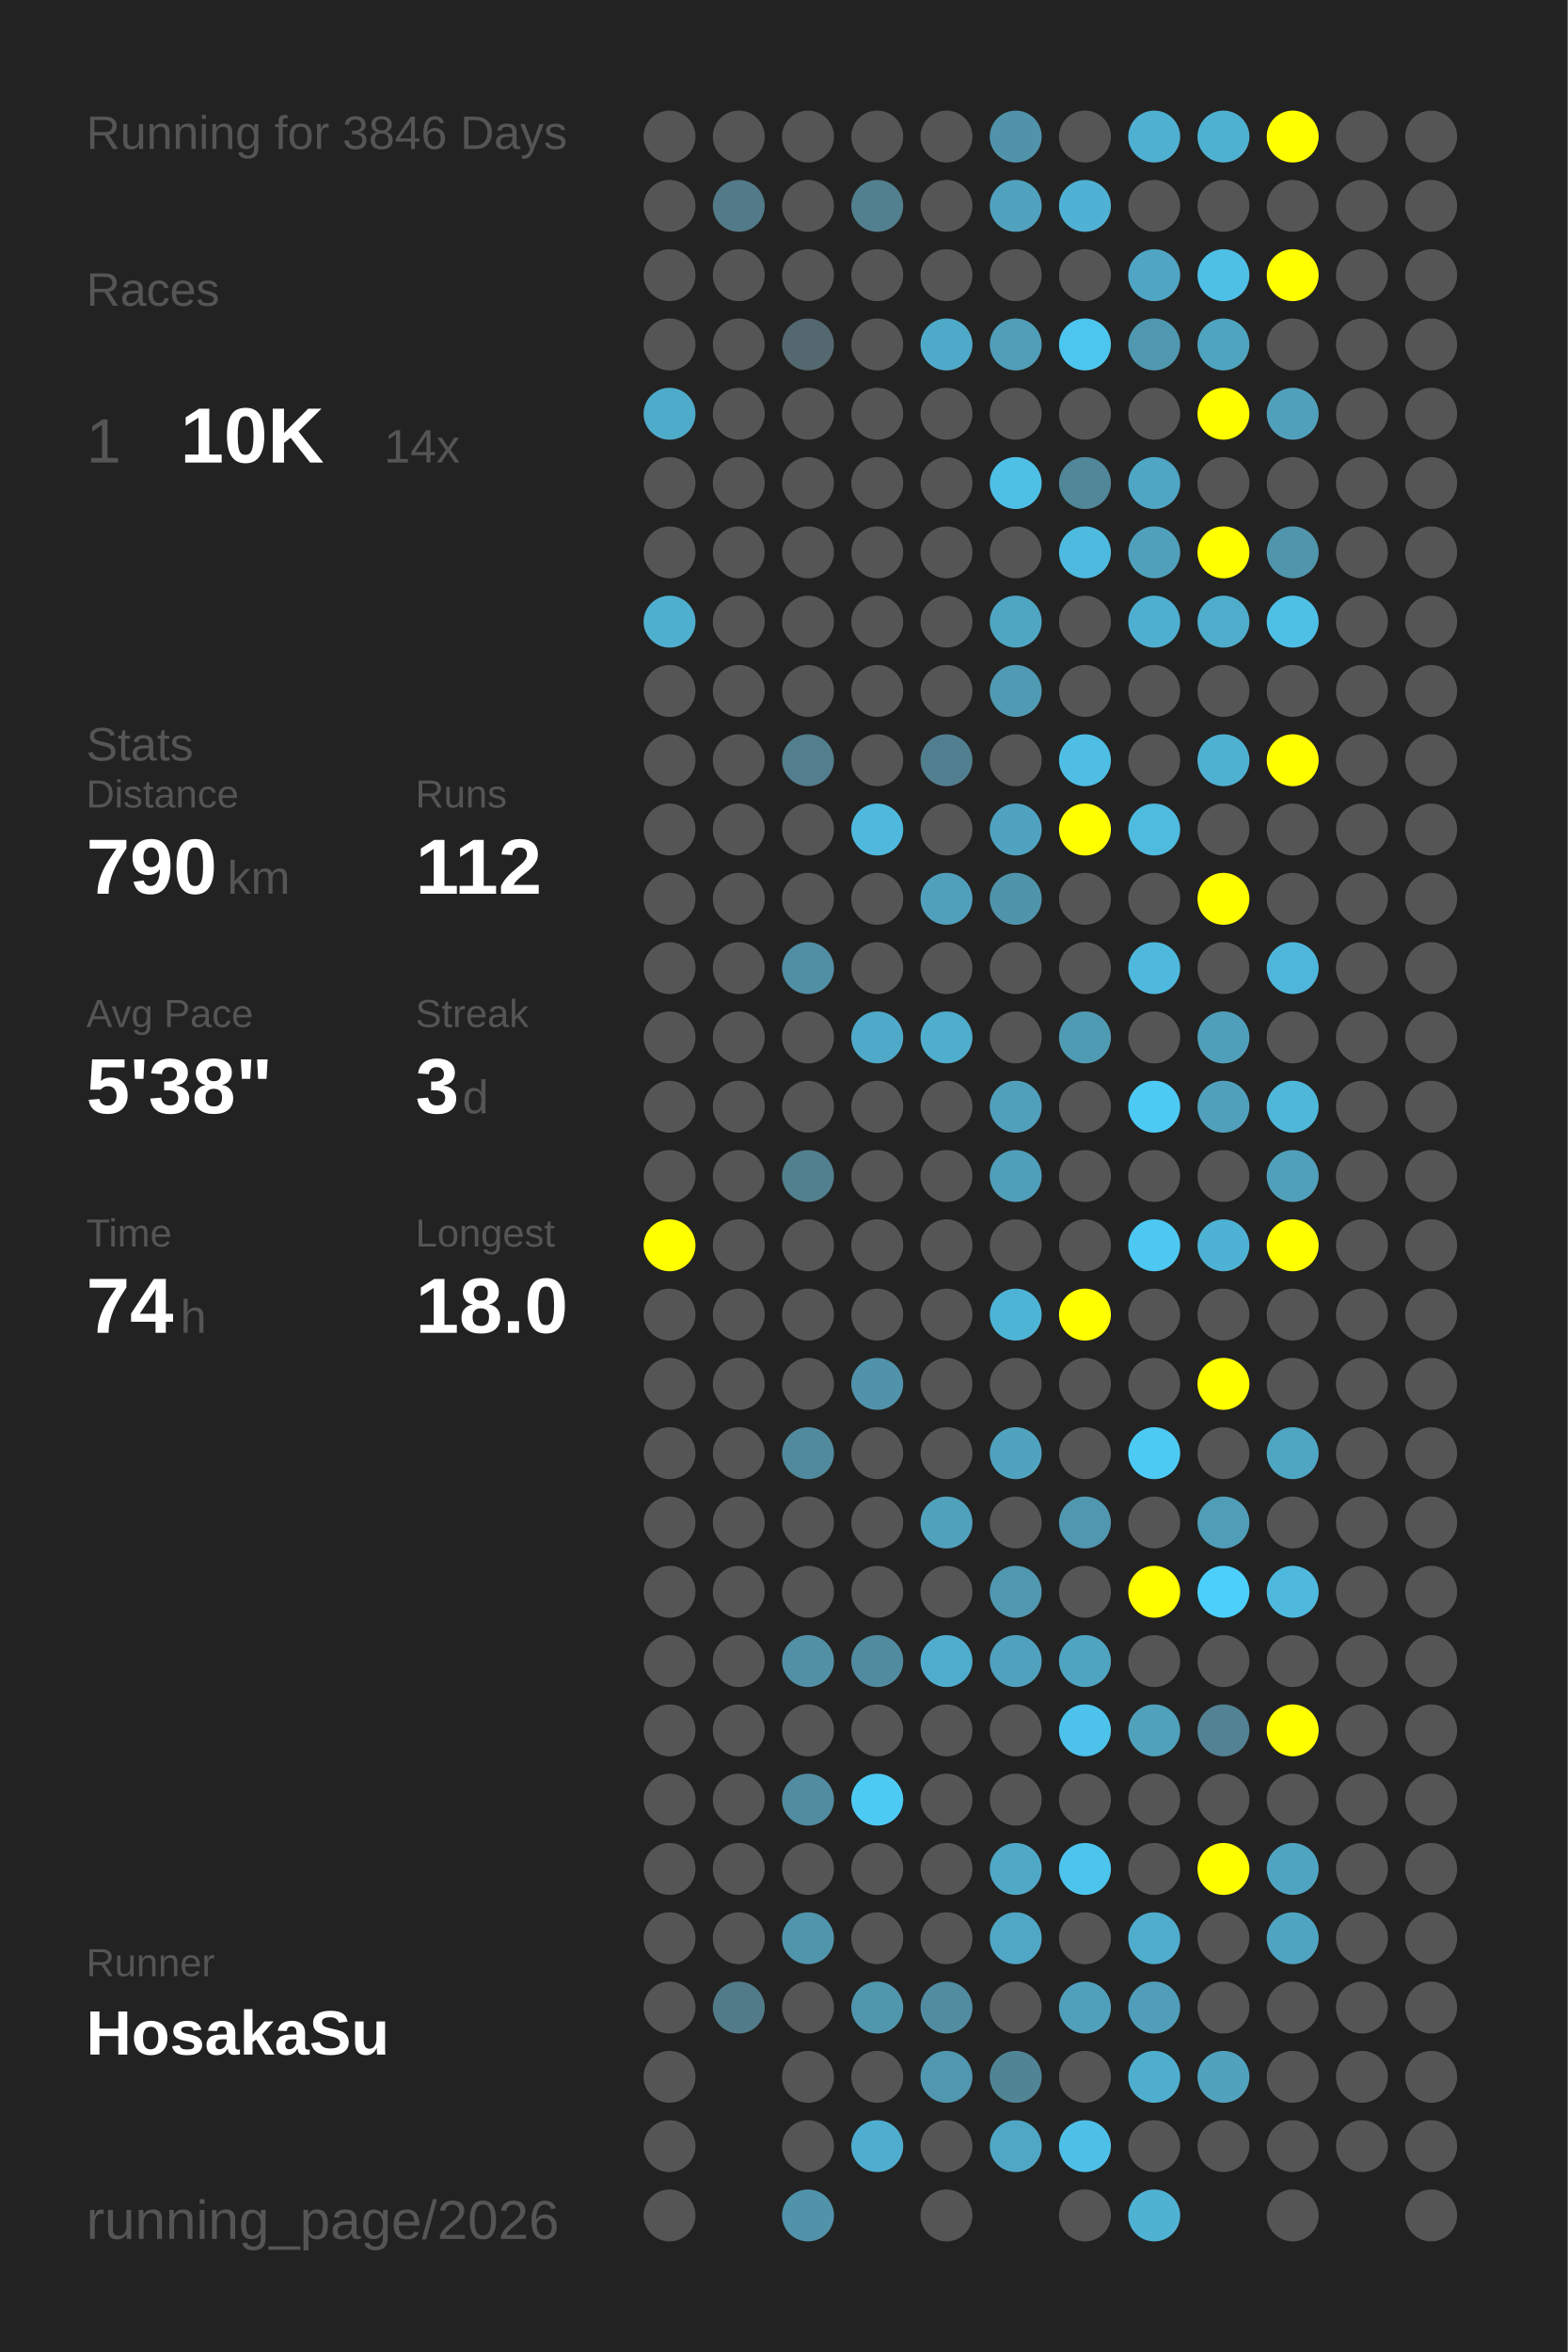
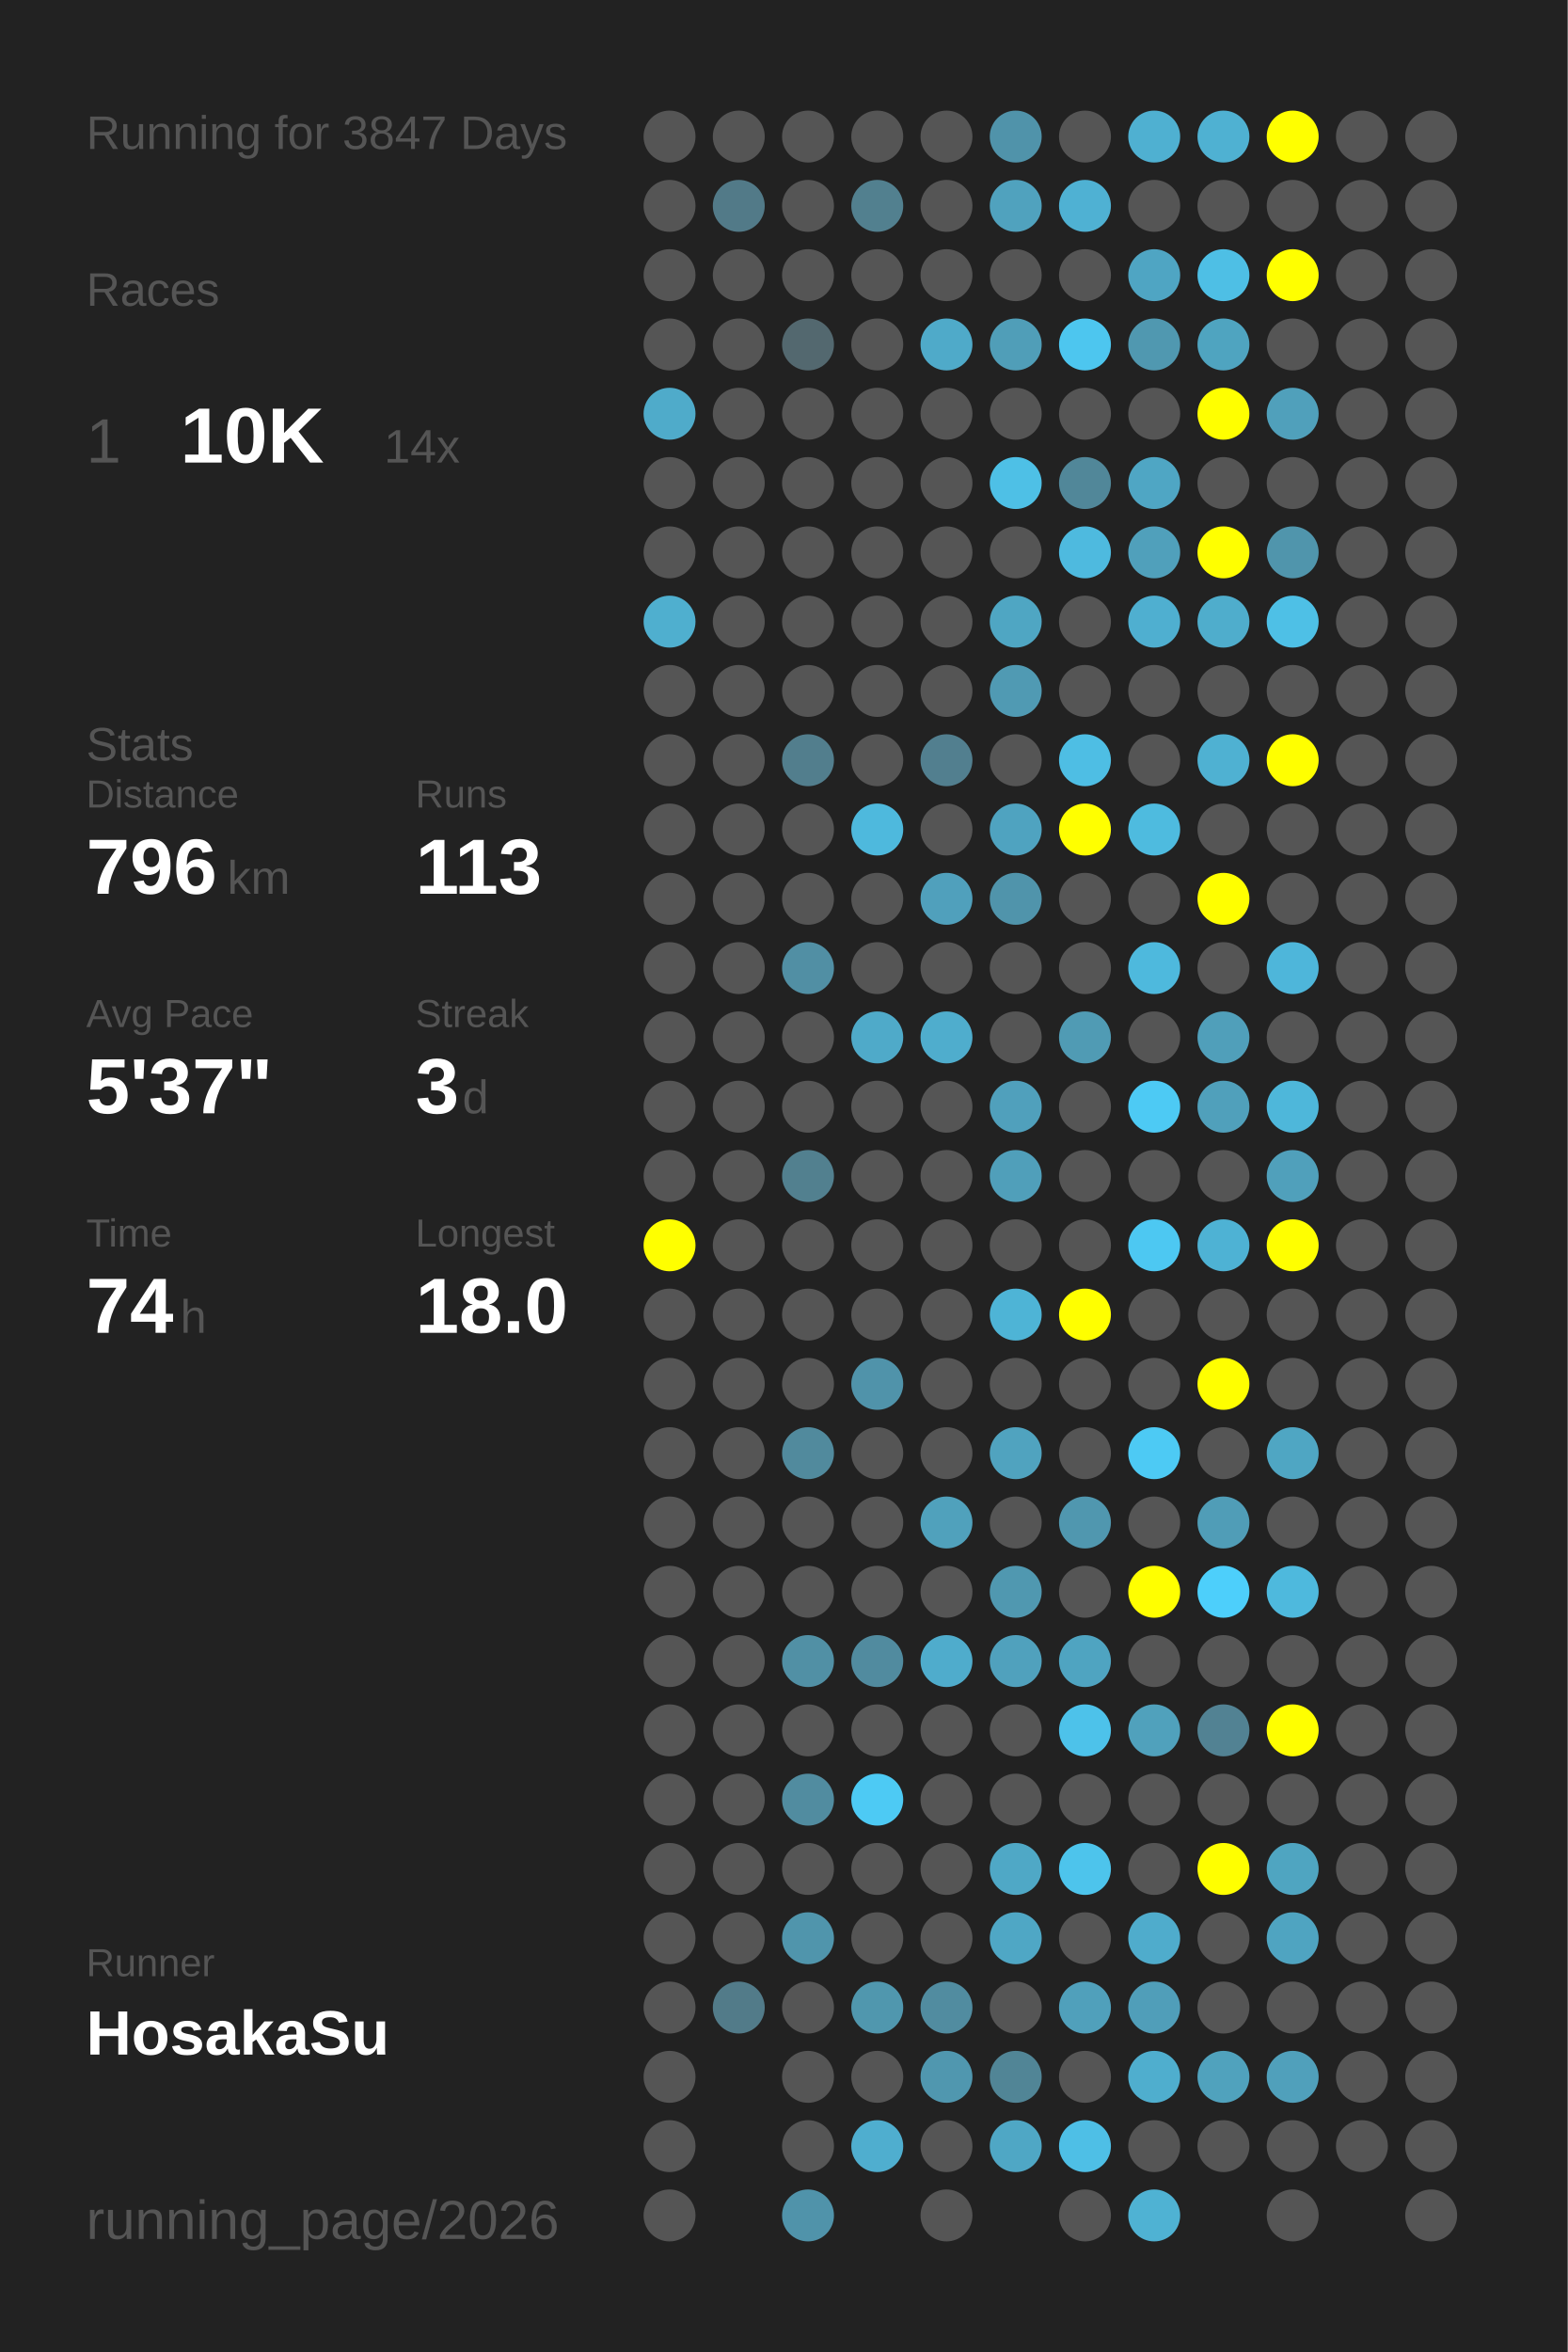
<svg xmlns="http://www.w3.org/2000/svg" baseProfile="full" height="300mm" version="1.1" viewBox="0,0,200,300" width="200mm">
  <defs />
  <rect fill="#222222" height="300" width="200" x="0" y="0" />
-   <text fill="#555555" style="font-size:6px; font-family:Arial;" x="11" y="19">Running for 3846 Days</text>
+   <text fill="#555555" style="font-size:6px; font-family:Arial;" x="11" y="19">Running for 3847 Days</text>
  <text fill="#555555" style="font-size:6px; font-family:Arial;" x="11" y="39">Races</text>
  <text fill="#555555" style="font-size:8px; font-family:Arial;" x="11" y="59">1</text>
  <text fill="#FFFFFF" style="font-size:10px; font-family:Arial; font-weight:bold;" x="23" y="59">10K</text>
  <text fill="#555555" style="font-size:6px; font-family:Arial;" x="49" y="59">14x</text>
  <text fill="#555555" style="font-size:6px; font-family:Arial;" x="11" y="97">Stats</text>
  <text fill="#555555" style="font-size:5px; font-family:Arial;" x="11" y="103">Distance</text>
-   <text fill="#FFFFFF" style="font-size:10px; font-family:Arial; font-weight:bold;" x="11" y="114">790</text>
+   <text fill="#FFFFFF" style="font-size:10px; font-family:Arial; font-weight:bold;" x="11" y="114">796</text>
  <text fill="#555555" style="font-size:6px; font-family:Arial;" x="29" y="114">km</text>
  <text fill="#555555" style="font-size:5px; font-family:Arial;" x="53" y="103">Runs</text>
-   <text fill="#FFFFFF" style="font-size:10px; font-family:Arial; font-weight:bold;" x="53" y="114">112</text>
+   <text fill="#FFFFFF" style="font-size:10px; font-family:Arial; font-weight:bold;" x="53" y="114">113</text>
  <text fill="#555555" style="font-size:5px; font-family:Arial;" x="11" y="131">Avg Pace</text>
-   <text fill="#FFFFFF" style="font-size:10px; font-family:Arial; font-weight:bold;" x="11" y="142">5'38"</text>
+   <text fill="#FFFFFF" style="font-size:10px; font-family:Arial; font-weight:bold;" x="11" y="142">5'37"</text>
  <text fill="#555555" style="font-size:5px; font-family:Arial;" x="53" y="131">Streak</text>
  <text fill="#FFFFFF" style="font-size:10px; font-family:Arial; font-weight:bold;" x="53" y="142">3</text>
  <text fill="#555555" style="font-size:6px; font-family:Arial;" x="59" y="142">d</text>
  <text fill="#555555" style="font-size:5px; font-family:Arial;" x="11" y="159">Time</text>
  <text fill="#FFFFFF" style="font-size:10px; font-family:Arial; font-weight:bold;" x="11" y="170">74</text>
  <text fill="#555555" style="font-size:6px; font-family:Arial;" x="23" y="170">h</text>
  <text fill="#555555" style="font-size:5px; font-family:Arial;" x="53" y="159">Longest</text>
  <text fill="#FFFFFF" style="font-size:10px; font-family:Arial; font-weight:bold;" x="53" y="170">18.0</text>
  <text fill="#555555" style="font-size:5px; font-family:Arial;" x="11" y="252.065">Runner</text>
  <text fill="#FFFFFF" style="font-size:8px; font-family:Arial; font-weight:bold;" x="11" y="262.065">HosakaSu</text>
  <text fill="#555555" style="font-size:7px; font-family:Arial;" x="11" y="285.581">running_page/2026</text>
  <circle cx="85.417" cy="17.419" fill="#555555" r="3.312" />
  <circle cx="85.417" cy="26.258" fill="#555555" r="3.312" />
  <circle cx="85.417" cy="35.097" fill="#555555" r="3.312" />
  <circle cx="85.417" cy="43.935" fill="#555555" r="3.312" />
  <circle cx="85.417" cy="52.774" fill="#4fabca" r="3.312" />
  <circle cx="85.417" cy="61.613" fill="#555555" r="3.312" />
  <circle cx="85.417" cy="70.452" fill="#555555" r="3.312" />
  <circle cx="85.417" cy="79.29" fill="#4fafcf" r="3.312" />
  <circle cx="85.417" cy="88.129" fill="#555555" r="3.312" />
  <circle cx="85.417" cy="96.968" fill="#555555" r="3.312" />
  <circle cx="85.417" cy="105.806" fill="#555555" r="3.312" />
  <circle cx="85.417" cy="114.645" fill="#555555" r="3.312" />
  <circle cx="85.417" cy="123.484" fill="#555555" r="3.312" />
  <circle cx="85.417" cy="132.323" fill="#555555" r="3.312" />
  <circle cx="85.417" cy="141.161" fill="#555555" r="3.312" />
  <circle cx="85.417" cy="150" fill="#555555" r="3.312" />
  <circle cx="85.417" cy="158.839" fill="#FFFF00" r="3.312" />
  <circle cx="85.417" cy="167.677" fill="#555555" r="3.312" />
  <circle cx="85.417" cy="176.516" fill="#555555" r="3.312" />
  <circle cx="85.417" cy="185.355" fill="#555555" r="3.312" />
  <circle cx="85.417" cy="194.194" fill="#555555" r="3.312" />
  <circle cx="85.417" cy="203.032" fill="#555555" r="3.312" />
  <circle cx="85.417" cy="211.871" fill="#555555" r="3.312" />
  <circle cx="85.417" cy="220.71" fill="#555555" r="3.312" />
  <circle cx="85.417" cy="229.548" fill="#555555" r="3.312" />
  <circle cx="85.417" cy="238.387" fill="#555555" r="3.312" />
  <circle cx="85.417" cy="247.226" fill="#555555" r="3.312" />
  <circle cx="85.417" cy="256.065" fill="#555555" r="3.312" />
  <circle cx="85.417" cy="264.903" fill="#555555" r="3.312" />
  <circle cx="85.417" cy="273.742" fill="#555555" r="3.312" />
  <circle cx="85.417" cy="282.581" fill="#555555" r="3.312" />
  <circle cx="94.25" cy="17.419" fill="#555555" r="3.312" />
  <circle cx="94.25" cy="26.258" fill="#527a88" r="3.312" />
  <circle cx="94.25" cy="35.097" fill="#555555" r="3.312" />
  <circle cx="94.25" cy="43.935" fill="#555555" r="3.312" />
  <circle cx="94.25" cy="52.774" fill="#555555" r="3.312" />
  <circle cx="94.25" cy="61.613" fill="#555555" r="3.312" />
  <circle cx="94.25" cy="70.452" fill="#555555" r="3.312" />
  <circle cx="94.25" cy="79.29" fill="#555555" r="3.312" />
  <circle cx="94.25" cy="88.129" fill="#555555" r="3.312" />
  <circle cx="94.25" cy="96.968" fill="#555555" r="3.312" />
  <circle cx="94.25" cy="105.806" fill="#555555" r="3.312" />
  <circle cx="94.25" cy="114.645" fill="#555555" r="3.312" />
  <circle cx="94.25" cy="123.484" fill="#555555" r="3.312" />
  <circle cx="94.25" cy="132.323" fill="#555555" r="3.312" />
  <circle cx="94.25" cy="141.161" fill="#555555" r="3.312" />
  <circle cx="94.25" cy="150" fill="#555555" r="3.312" />
  <circle cx="94.25" cy="158.839" fill="#555555" r="3.312" />
  <circle cx="94.25" cy="167.677" fill="#555555" r="3.312" />
  <circle cx="94.25" cy="176.516" fill="#555555" r="3.312" />
  <circle cx="94.25" cy="185.355" fill="#555555" r="3.312" />
  <circle cx="94.25" cy="194.194" fill="#555555" r="3.312" />
  <circle cx="94.25" cy="203.032" fill="#555555" r="3.312" />
  <circle cx="94.25" cy="211.871" fill="#555555" r="3.312" />
  <circle cx="94.25" cy="220.71" fill="#555555" r="3.312" />
  <circle cx="94.25" cy="229.548" fill="#555555" r="3.312" />
  <circle cx="94.25" cy="238.387" fill="#555555" r="3.312" />
  <circle cx="94.25" cy="247.226" fill="#555555" r="3.312" />
  <circle cx="94.25" cy="256.065" fill="#527b89" r="3.312" />
  <circle cx="103.083" cy="17.419" fill="#555555" r="3.312" />
  <circle cx="103.083" cy="26.258" fill="#555555" r="3.312" />
  <circle cx="103.083" cy="35.097" fill="#555555" r="3.312" />
  <circle cx="103.083" cy="43.935" fill="#53686f" r="3.312" />
  <circle cx="103.083" cy="52.774" fill="#555555" r="3.312" />
  <circle cx="103.083" cy="61.613" fill="#555555" r="3.312" />
  <circle cx="103.083" cy="70.452" fill="#555555" r="3.312" />
  <circle cx="103.083" cy="79.29" fill="#555555" r="3.312" />
  <circle cx="103.083" cy="88.129" fill="#555555" r="3.312" />
  <circle cx="103.083" cy="96.968" fill="#527e8d" r="3.312" />
  <circle cx="103.083" cy="105.806" fill="#555555" r="3.312" />
  <circle cx="103.083" cy="114.645" fill="#555555" r="3.312" />
  <circle cx="103.083" cy="123.484" fill="#518fa4" r="3.312" />
  <circle cx="103.083" cy="132.323" fill="#555555" r="3.312" />
  <circle cx="103.083" cy="141.161" fill="#555555" r="3.312" />
  <circle cx="103.083" cy="150" fill="#52808f" r="3.312" />
  <circle cx="103.083" cy="158.839" fill="#555555" r="3.312" />
  <circle cx="103.083" cy="167.677" fill="#555555" r="3.312" />
  <circle cx="103.083" cy="176.516" fill="#555555" r="3.312" />
  <circle cx="103.083" cy="185.355" fill="#518a9d" r="3.312" />
  <circle cx="103.083" cy="194.194" fill="#555555" r="3.312" />
  <circle cx="103.083" cy="203.032" fill="#555555" r="3.312" />
  <circle cx="103.083" cy="211.871" fill="#5190a5" r="3.312" />
  <circle cx="103.083" cy="220.71" fill="#555555" r="3.312" />
  <circle cx="103.083" cy="229.548" fill="#518ca0" r="3.312" />
  <circle cx="103.083" cy="238.387" fill="#555555" r="3.312" />
  <circle cx="103.083" cy="247.226" fill="#5095ac" r="3.312" />
  <circle cx="103.083" cy="256.065" fill="#555555" r="3.312" />
  <circle cx="103.083" cy="264.903" fill="#555555" r="3.312" />
  <circle cx="103.083" cy="273.742" fill="#555555" r="3.312" />
  <circle cx="103.083" cy="282.581" fill="#5093aa" r="3.312" />
  <circle cx="111.917" cy="17.419" fill="#555555" r="3.312" />
  <circle cx="111.917" cy="26.258" fill="#52808f" r="3.312" />
  <circle cx="111.917" cy="35.097" fill="#555555" r="3.312" />
  <circle cx="111.917" cy="43.935" fill="#555555" r="3.312" />
  <circle cx="111.917" cy="52.774" fill="#555555" r="3.312" />
  <circle cx="111.917" cy="61.613" fill="#555555" r="3.312" />
  <circle cx="111.917" cy="70.452" fill="#555555" r="3.312" />
  <circle cx="111.917" cy="79.29" fill="#555555" r="3.312" />
  <circle cx="111.917" cy="88.129" fill="#555555" r="3.312" />
  <circle cx="111.917" cy="96.968" fill="#555555" r="3.312" />
  <circle cx="111.917" cy="105.806" fill="#4eb9dd" r="3.312" />
  <circle cx="111.917" cy="114.645" fill="#555555" r="3.312" />
  <circle cx="111.917" cy="123.484" fill="#555555" r="3.312" />
  <circle cx="111.917" cy="132.323" fill="#4faac9" r="3.312" />
  <circle cx="111.917" cy="141.161" fill="#555555" r="3.312" />
  <circle cx="111.917" cy="150" fill="#555555" r="3.312" />
  <circle cx="111.917" cy="158.839" fill="#555555" r="3.312" />
  <circle cx="111.917" cy="167.677" fill="#555555" r="3.312" />
  <circle cx="111.917" cy="176.516" fill="#5093aa" r="3.312" />
  <circle cx="111.917" cy="185.355" fill="#555555" r="3.312" />
  <circle cx="111.917" cy="194.194" fill="#555555" r="3.312" />
  <circle cx="111.917" cy="203.032" fill="#555555" r="3.312" />
  <circle cx="111.917" cy="211.871" fill="#518b9f" r="3.312" />
  <circle cx="111.917" cy="220.71" fill="#555555" r="3.312" />
  <circle cx="111.917" cy="229.548" fill="#4dcaf4" r="3.312" />
  <circle cx="111.917" cy="238.387" fill="#555555" r="3.312" />
  <circle cx="111.917" cy="247.226" fill="#555555" r="3.312" />
  <circle cx="111.917" cy="256.065" fill="#5097ae" r="3.312" />
  <circle cx="111.917" cy="264.903" fill="#555555" r="3.312" />
  <circle cx="111.917" cy="273.742" fill="#4faecf" r="3.312" />
  <circle cx="120.75" cy="17.419" fill="#555555" r="3.312" />
  <circle cx="120.75" cy="26.258" fill="#555555" r="3.312" />
  <circle cx="120.75" cy="35.097" fill="#555555" r="3.312" />
  <circle cx="120.75" cy="43.935" fill="#4faac9" r="3.312" />
  <circle cx="120.75" cy="52.774" fill="#555555" r="3.312" />
  <circle cx="120.75" cy="61.613" fill="#555555" r="3.312" />
  <circle cx="120.75" cy="70.452" fill="#555555" r="3.312" />
  <circle cx="120.75" cy="79.29" fill="#555555" r="3.312" />
  <circle cx="120.75" cy="88.129" fill="#555555" r="3.312" />
  <circle cx="120.75" cy="96.968" fill="#527f8f" r="3.312" />
  <circle cx="120.75" cy="105.806" fill="#555555" r="3.312" />
  <circle cx="120.75" cy="114.645" fill="#50a0bc" r="3.312" />
  <circle cx="120.75" cy="123.484" fill="#555555" r="3.312" />
  <circle cx="120.75" cy="132.323" fill="#4fadcd" r="3.312" />
  <circle cx="120.75" cy="141.161" fill="#555555" r="3.312" />
  <circle cx="120.75" cy="150" fill="#555555" r="3.312" />
  <circle cx="120.75" cy="158.839" fill="#555555" r="3.312" />
  <circle cx="120.75" cy="167.677" fill="#555555" r="3.312" />
  <circle cx="120.75" cy="176.516" fill="#555555" r="3.312" />
  <circle cx="120.75" cy="185.355" fill="#555555" r="3.312" />
  <circle cx="120.75" cy="194.194" fill="#50a1bc" r="3.312" />
  <circle cx="120.75" cy="203.032" fill="#555555" r="3.312" />
  <circle cx="120.75" cy="211.871" fill="#4faccc" r="3.312" />
  <circle cx="120.75" cy="220.71" fill="#555555" r="3.312" />
  <circle cx="120.75" cy="229.548" fill="#555555" r="3.312" />
  <circle cx="120.75" cy="238.387" fill="#555555" r="3.312" />
  <circle cx="120.75" cy="247.226" fill="#555555" r="3.312" />
  <circle cx="120.75" cy="256.065" fill="#518ca0" r="3.312" />
  <circle cx="120.75" cy="264.903" fill="#5097af" r="3.312" />
  <circle cx="120.75" cy="273.742" fill="#555555" r="3.312" />
  <circle cx="120.75" cy="282.581" fill="#555555" r="3.312" />
  <circle cx="129.583" cy="17.419" fill="#5093aa" r="3.312" />
  <circle cx="129.583" cy="26.258" fill="#50a2be" r="3.312" />
  <circle cx="129.583" cy="35.097" fill="#555555" r="3.312" />
  <circle cx="129.583" cy="43.935" fill="#509eb8" r="3.312" />
  <circle cx="129.583" cy="52.774" fill="#555555" r="3.312" />
  <circle cx="129.583" cy="61.613" fill="#4ec0e6" r="3.312" />
  <circle cx="129.583" cy="70.452" fill="#555555" r="3.312" />
  <circle cx="129.583" cy="79.29" fill="#4fa6c3" r="3.312" />
  <circle cx="129.583" cy="88.129" fill="#509ab3" r="3.312" />
  <circle cx="129.583" cy="96.968" fill="#555555" r="3.312" />
  <circle cx="129.583" cy="105.806" fill="#4fa3c0" r="3.312" />
  <circle cx="129.583" cy="114.645" fill="#5094ab" r="3.312" />
  <circle cx="129.583" cy="123.484" fill="#555555" r="3.312" />
  <circle cx="129.583" cy="132.323" fill="#555555" r="3.312" />
  <circle cx="129.583" cy="141.161" fill="#50a0bc" r="3.312" />
  <circle cx="129.583" cy="150" fill="#509fba" r="3.312" />
  <circle cx="129.583" cy="158.839" fill="#555555" r="3.312" />
  <circle cx="129.583" cy="167.677" fill="#4eb4d6" r="3.312" />
  <circle cx="129.583" cy="176.516" fill="#555555" r="3.312" />
  <circle cx="129.583" cy="185.355" fill="#50a3bf" r="3.312" />
  <circle cx="129.583" cy="194.194" fill="#555555" r="3.312" />
  <circle cx="129.583" cy="203.032" fill="#5098b0" r="3.312" />
  <circle cx="129.583" cy="211.871" fill="#50a1bd" r="3.312" />
  <circle cx="129.583" cy="220.71" fill="#555555" r="3.312" />
  <circle cx="129.583" cy="229.548" fill="#555555" r="3.312" />
  <circle cx="129.583" cy="238.387" fill="#4fa8c6" r="3.312" />
  <circle cx="129.583" cy="247.226" fill="#4fa7c5" r="3.312" />
  <circle cx="129.583" cy="256.065" fill="#555555" r="3.312" />
  <circle cx="129.583" cy="264.903" fill="#518596" r="3.312" />
  <circle cx="129.583" cy="273.742" fill="#4fa7c5" r="3.312" />
  <circle cx="138.417" cy="17.419" fill="#555555" r="3.312" />
  <circle cx="138.417" cy="26.258" fill="#4fb1d3" r="3.312" />
  <circle cx="138.417" cy="35.097" fill="#555555" r="3.312" />
  <circle cx="138.417" cy="43.935" fill="#4dc6ef" r="3.312" />
  <circle cx="138.417" cy="52.774" fill="#555555" r="3.312" />
  <circle cx="138.417" cy="61.613" fill="#518799" r="3.312" />
  <circle cx="138.417" cy="70.452" fill="#4ebadf" r="3.312" />
  <circle cx="138.417" cy="79.29" fill="#555555" r="3.312" />
  <circle cx="138.417" cy="88.129" fill="#555555" r="3.312" />
  <circle cx="138.417" cy="96.968" fill="#4ebee4" r="3.312" />
  <circle cx="138.417" cy="105.806" fill="#FFFF00" r="3.312" />
  <circle cx="138.417" cy="114.645" fill="#555555" r="3.312" />
  <circle cx="138.417" cy="123.484" fill="#555555" r="3.312" />
  <circle cx="138.417" cy="132.323" fill="#509bb4" r="3.312" />
  <circle cx="138.417" cy="141.161" fill="#555555" r="3.312" />
  <circle cx="138.417" cy="150" fill="#555555" r="3.312" />
  <circle cx="138.417" cy="158.839" fill="#555555" r="3.312" />
  <circle cx="138.417" cy="167.677" fill="#FFFF00" r="3.312" />
  <circle cx="138.417" cy="176.516" fill="#555555" r="3.312" />
  <circle cx="138.417" cy="185.355" fill="#555555" r="3.312" />
  <circle cx="138.417" cy="194.194" fill="#5097af" r="3.312" />
  <circle cx="138.417" cy="203.032" fill="#555555" r="3.312" />
  <circle cx="138.417" cy="211.871" fill="#4fa4c1" r="3.312" />
  <circle cx="138.417" cy="220.71" fill="#4dc2ea" r="3.312" />
  <circle cx="138.417" cy="229.548" fill="#555555" r="3.312" />
  <circle cx="138.417" cy="238.387" fill="#4dc4ec" r="3.312" />
  <circle cx="138.417" cy="247.226" fill="#555555" r="3.312" />
  <circle cx="138.417" cy="256.065" fill="#50a0bb" r="3.312" />
  <circle cx="138.417" cy="264.903" fill="#555555" r="3.312" />
  <circle cx="138.417" cy="273.742" fill="#4ebfe6" r="3.312" />
  <circle cx="138.417" cy="282.581" fill="#555555" r="3.312" />
  <circle cx="147.25" cy="17.419" fill="#4fb0d1" r="3.312" />
  <circle cx="147.25" cy="26.258" fill="#555555" r="3.312" />
  <circle cx="147.25" cy="35.097" fill="#4fa5c3" r="3.312" />
  <circle cx="147.25" cy="43.935" fill="#5098b0" r="3.312" />
  <circle cx="147.25" cy="52.774" fill="#555555" r="3.312" />
  <circle cx="147.25" cy="61.613" fill="#4fa6c4" r="3.312" />
  <circle cx="147.25" cy="70.452" fill="#50a0bb" r="3.312" />
  <circle cx="147.25" cy="79.29" fill="#4fafd0" r="3.312" />
  <circle cx="147.25" cy="88.129" fill="#555555" r="3.312" />
  <circle cx="147.25" cy="96.968" fill="#555555" r="3.312" />
  <circle cx="147.25" cy="105.806" fill="#4ebbdf" r="3.312" />
  <circle cx="147.25" cy="114.645" fill="#555555" r="3.312" />
  <circle cx="147.25" cy="123.484" fill="#4eb9dd" r="3.312" />
  <circle cx="147.25" cy="132.323" fill="#555555" r="3.312" />
  <circle cx="147.25" cy="141.161" fill="#4dcaf4" r="3.312" />
  <circle cx="147.25" cy="150" fill="#555555" r="3.312" />
  <circle cx="147.25" cy="158.839" fill="#4dc8f2" r="3.312" />
  <circle cx="147.25" cy="167.677" fill="#555555" r="3.312" />
  <circle cx="147.25" cy="176.516" fill="#555555" r="3.312" />
  <circle cx="147.25" cy="185.355" fill="#4dcaf4" r="3.312" />
  <circle cx="147.25" cy="194.194" fill="#555555" r="3.312" />
  <circle cx="147.25" cy="203.032" fill="#FFFF00" r="3.312" />
  <circle cx="147.25" cy="211.871" fill="#555555" r="3.312" />
  <circle cx="147.25" cy="220.71" fill="#50a1bc" r="3.312" />
  <circle cx="147.25" cy="229.548" fill="#555555" r="3.312" />
  <circle cx="147.25" cy="238.387" fill="#555555" r="3.312" />
  <circle cx="147.25" cy="247.226" fill="#4faccc" r="3.312" />
  <circle cx="147.25" cy="256.065" fill="#509eb9" r="3.312" />
  <circle cx="147.25" cy="264.903" fill="#4faece" r="3.312" />
  <circle cx="147.25" cy="273.742" fill="#555555" r="3.312" />
  <circle cx="147.25" cy="282.581" fill="#4fb2d3" r="3.312" />
  <circle cx="156.083" cy="17.419" fill="#4fb1d2" r="3.312" />
  <circle cx="156.083" cy="26.258" fill="#555555" r="3.312" />
  <circle cx="156.083" cy="35.097" fill="#4ebfe5" r="3.312" />
  <circle cx="156.083" cy="43.935" fill="#4fa4c0" r="3.312" />
  <circle cx="156.083" cy="52.774" fill="#FFFF00" r="3.312" />
  <circle cx="156.083" cy="61.613" fill="#555555" r="3.312" />
  <circle cx="156.083" cy="70.452" fill="#FFFF00" r="3.312" />
  <circle cx="156.083" cy="79.29" fill="#4fadcc" r="3.312" />
  <circle cx="156.083" cy="88.129" fill="#555555" r="3.312" />
  <circle cx="156.083" cy="96.968" fill="#4fb1d2" r="3.312" />
  <circle cx="156.083" cy="105.806" fill="#555555" r="3.312" />
  <circle cx="156.083" cy="114.645" fill="#FFFF00" r="3.312" />
  <circle cx="156.083" cy="123.484" fill="#555555" r="3.312" />
  <circle cx="156.083" cy="132.323" fill="#509fba" r="3.312" />
  <circle cx="156.083" cy="141.161" fill="#50a0bb" r="3.312" />
  <circle cx="156.083" cy="150" fill="#555555" r="3.312" />
  <circle cx="156.083" cy="158.839" fill="#4eb2d4" r="3.312" />
  <circle cx="156.083" cy="167.677" fill="#555555" r="3.312" />
  <circle cx="156.083" cy="176.516" fill="#FFFF00" r="3.312" />
  <circle cx="156.083" cy="185.355" fill="#555555" r="3.312" />
  <circle cx="156.083" cy="194.194" fill="#509db7" r="3.312" />
  <circle cx="156.083" cy="203.032" fill="#4dcffb" r="3.312" />
  <circle cx="156.083" cy="211.871" fill="#555555" r="3.312" />
  <circle cx="156.083" cy="220.71" fill="#528293" r="3.312" />
  <circle cx="156.083" cy="229.548" fill="#555555" r="3.312" />
  <circle cx="156.083" cy="238.387" fill="#FFFF00" r="3.312" />
  <circle cx="156.083" cy="247.226" fill="#555555" r="3.312" />
  <circle cx="156.083" cy="256.065" fill="#555555" r="3.312" />
  <circle cx="156.083" cy="264.903" fill="#50a2bd" r="3.312" />
  <circle cx="156.083" cy="273.742" fill="#555555" r="3.312" />
  <circle cx="164.917" cy="17.419" fill="#FFFF00" r="3.312" />
  <circle cx="164.917" cy="26.258" fill="#555555" r="3.312" />
  <circle cx="164.917" cy="35.097" fill="#FFFF00" r="3.312" />
  <circle cx="164.917" cy="43.935" fill="#555555" r="3.312" />
  <circle cx="164.917" cy="52.774" fill="#50a0bb" r="3.312" />
  <circle cx="164.917" cy="61.613" fill="#555555" r="3.312" />
  <circle cx="164.917" cy="70.452" fill="#5095ac" r="3.312" />
  <circle cx="164.917" cy="79.29" fill="#4ec0e6" r="3.312" />
  <circle cx="164.917" cy="88.129" fill="#555555" r="3.312" />
  <circle cx="164.917" cy="96.968" fill="#FFFF00" r="3.312" />
  <circle cx="164.917" cy="105.806" fill="#555555" r="3.312" />
  <circle cx="164.917" cy="114.645" fill="#555555" r="3.312" />
  <circle cx="164.917" cy="123.484" fill="#4eb6da" r="3.312" />
  <circle cx="164.917" cy="132.323" fill="#555555" r="3.312" />
  <circle cx="164.917" cy="141.161" fill="#4eb7da" r="3.312" />
  <circle cx="164.917" cy="150" fill="#50a0bb" r="3.312" />
  <circle cx="164.917" cy="158.839" fill="#FFFF00" r="3.312" />
  <circle cx="164.917" cy="167.677" fill="#555555" r="3.312" />
  <circle cx="164.917" cy="176.516" fill="#555555" r="3.312" />
  <circle cx="164.917" cy="185.355" fill="#4fa6c3" r="3.312" />
  <circle cx="164.917" cy="194.194" fill="#555555" r="3.312" />
  <circle cx="164.917" cy="203.032" fill="#4eb9dd" r="3.312" />
  <circle cx="164.917" cy="211.871" fill="#555555" r="3.312" />
  <circle cx="164.917" cy="220.71" fill="#FFFF00" r="3.312" />
  <circle cx="164.917" cy="229.548" fill="#555555" r="3.312" />
  <circle cx="164.917" cy="238.387" fill="#4fa5c1" r="3.312" />
  <circle cx="164.917" cy="247.226" fill="#4fa4c1" r="3.312" />
  <circle cx="164.917" cy="256.065" fill="#555555" r="3.312" />
-   <circle cx="164.917" cy="264.903" fill="#555555" r="3.312" />
+   <circle cx="164.917" cy="264.903" fill="#50a0bb" r="3.312" />
  <circle cx="164.917" cy="273.742" fill="#555555" r="3.312" />
  <circle cx="164.917" cy="282.581" fill="#555555" r="3.312" />
  <circle cx="173.75" cy="17.419" fill="#555555" r="3.312" />
  <circle cx="173.75" cy="26.258" fill="#555555" r="3.312" />
  <circle cx="173.75" cy="35.097" fill="#555555" r="3.312" />
  <circle cx="173.75" cy="43.935" fill="#555555" r="3.312" />
  <circle cx="173.75" cy="52.774" fill="#555555" r="3.312" />
  <circle cx="173.75" cy="61.613" fill="#555555" r="3.312" />
  <circle cx="173.75" cy="70.452" fill="#555555" r="3.312" />
  <circle cx="173.75" cy="79.29" fill="#555555" r="3.312" />
  <circle cx="173.75" cy="88.129" fill="#555555" r="3.312" />
  <circle cx="173.75" cy="96.968" fill="#555555" r="3.312" />
  <circle cx="173.75" cy="105.806" fill="#555555" r="3.312" />
  <circle cx="173.75" cy="114.645" fill="#555555" r="3.312" />
  <circle cx="173.75" cy="123.484" fill="#555555" r="3.312" />
  <circle cx="173.75" cy="132.323" fill="#555555" r="3.312" />
  <circle cx="173.75" cy="141.161" fill="#555555" r="3.312" />
  <circle cx="173.75" cy="150" fill="#555555" r="3.312" />
  <circle cx="173.75" cy="158.839" fill="#555555" r="3.312" />
  <circle cx="173.75" cy="167.677" fill="#555555" r="3.312" />
  <circle cx="173.75" cy="176.516" fill="#555555" r="3.312" />
  <circle cx="173.75" cy="185.355" fill="#555555" r="3.312" />
  <circle cx="173.75" cy="194.194" fill="#555555" r="3.312" />
  <circle cx="173.75" cy="203.032" fill="#555555" r="3.312" />
  <circle cx="173.75" cy="211.871" fill="#555555" r="3.312" />
  <circle cx="173.75" cy="220.71" fill="#555555" r="3.312" />
  <circle cx="173.75" cy="229.548" fill="#555555" r="3.312" />
  <circle cx="173.75" cy="238.387" fill="#555555" r="3.312" />
  <circle cx="173.75" cy="247.226" fill="#555555" r="3.312" />
  <circle cx="173.75" cy="256.065" fill="#555555" r="3.312" />
  <circle cx="173.75" cy="264.903" fill="#555555" r="3.312" />
  <circle cx="173.75" cy="273.742" fill="#555555" r="3.312" />
  <circle cx="182.583" cy="17.419" fill="#555555" r="3.312" />
  <circle cx="182.583" cy="26.258" fill="#555555" r="3.312" />
  <circle cx="182.583" cy="35.097" fill="#555555" r="3.312" />
  <circle cx="182.583" cy="43.935" fill="#555555" r="3.312" />
  <circle cx="182.583" cy="52.774" fill="#555555" r="3.312" />
  <circle cx="182.583" cy="61.613" fill="#555555" r="3.312" />
  <circle cx="182.583" cy="70.452" fill="#555555" r="3.312" />
  <circle cx="182.583" cy="79.29" fill="#555555" r="3.312" />
  <circle cx="182.583" cy="88.129" fill="#555555" r="3.312" />
  <circle cx="182.583" cy="96.968" fill="#555555" r="3.312" />
  <circle cx="182.583" cy="105.806" fill="#555555" r="3.312" />
  <circle cx="182.583" cy="114.645" fill="#555555" r="3.312" />
  <circle cx="182.583" cy="123.484" fill="#555555" r="3.312" />
  <circle cx="182.583" cy="132.323" fill="#555555" r="3.312" />
  <circle cx="182.583" cy="141.161" fill="#555555" r="3.312" />
  <circle cx="182.583" cy="150" fill="#555555" r="3.312" />
  <circle cx="182.583" cy="158.839" fill="#555555" r="3.312" />
  <circle cx="182.583" cy="167.677" fill="#555555" r="3.312" />
  <circle cx="182.583" cy="176.516" fill="#555555" r="3.312" />
  <circle cx="182.583" cy="185.355" fill="#555555" r="3.312" />
  <circle cx="182.583" cy="194.194" fill="#555555" r="3.312" />
  <circle cx="182.583" cy="203.032" fill="#555555" r="3.312" />
  <circle cx="182.583" cy="211.871" fill="#555555" r="3.312" />
  <circle cx="182.583" cy="220.71" fill="#555555" r="3.312" />
  <circle cx="182.583" cy="229.548" fill="#555555" r="3.312" />
  <circle cx="182.583" cy="238.387" fill="#555555" r="3.312" />
  <circle cx="182.583" cy="247.226" fill="#555555" r="3.312" />
  <circle cx="182.583" cy="256.065" fill="#555555" r="3.312" />
  <circle cx="182.583" cy="264.903" fill="#555555" r="3.312" />
  <circle cx="182.583" cy="273.742" fill="#555555" r="3.312" />
  <circle cx="182.583" cy="282.581" fill="#555555" r="3.312" />
</svg>
